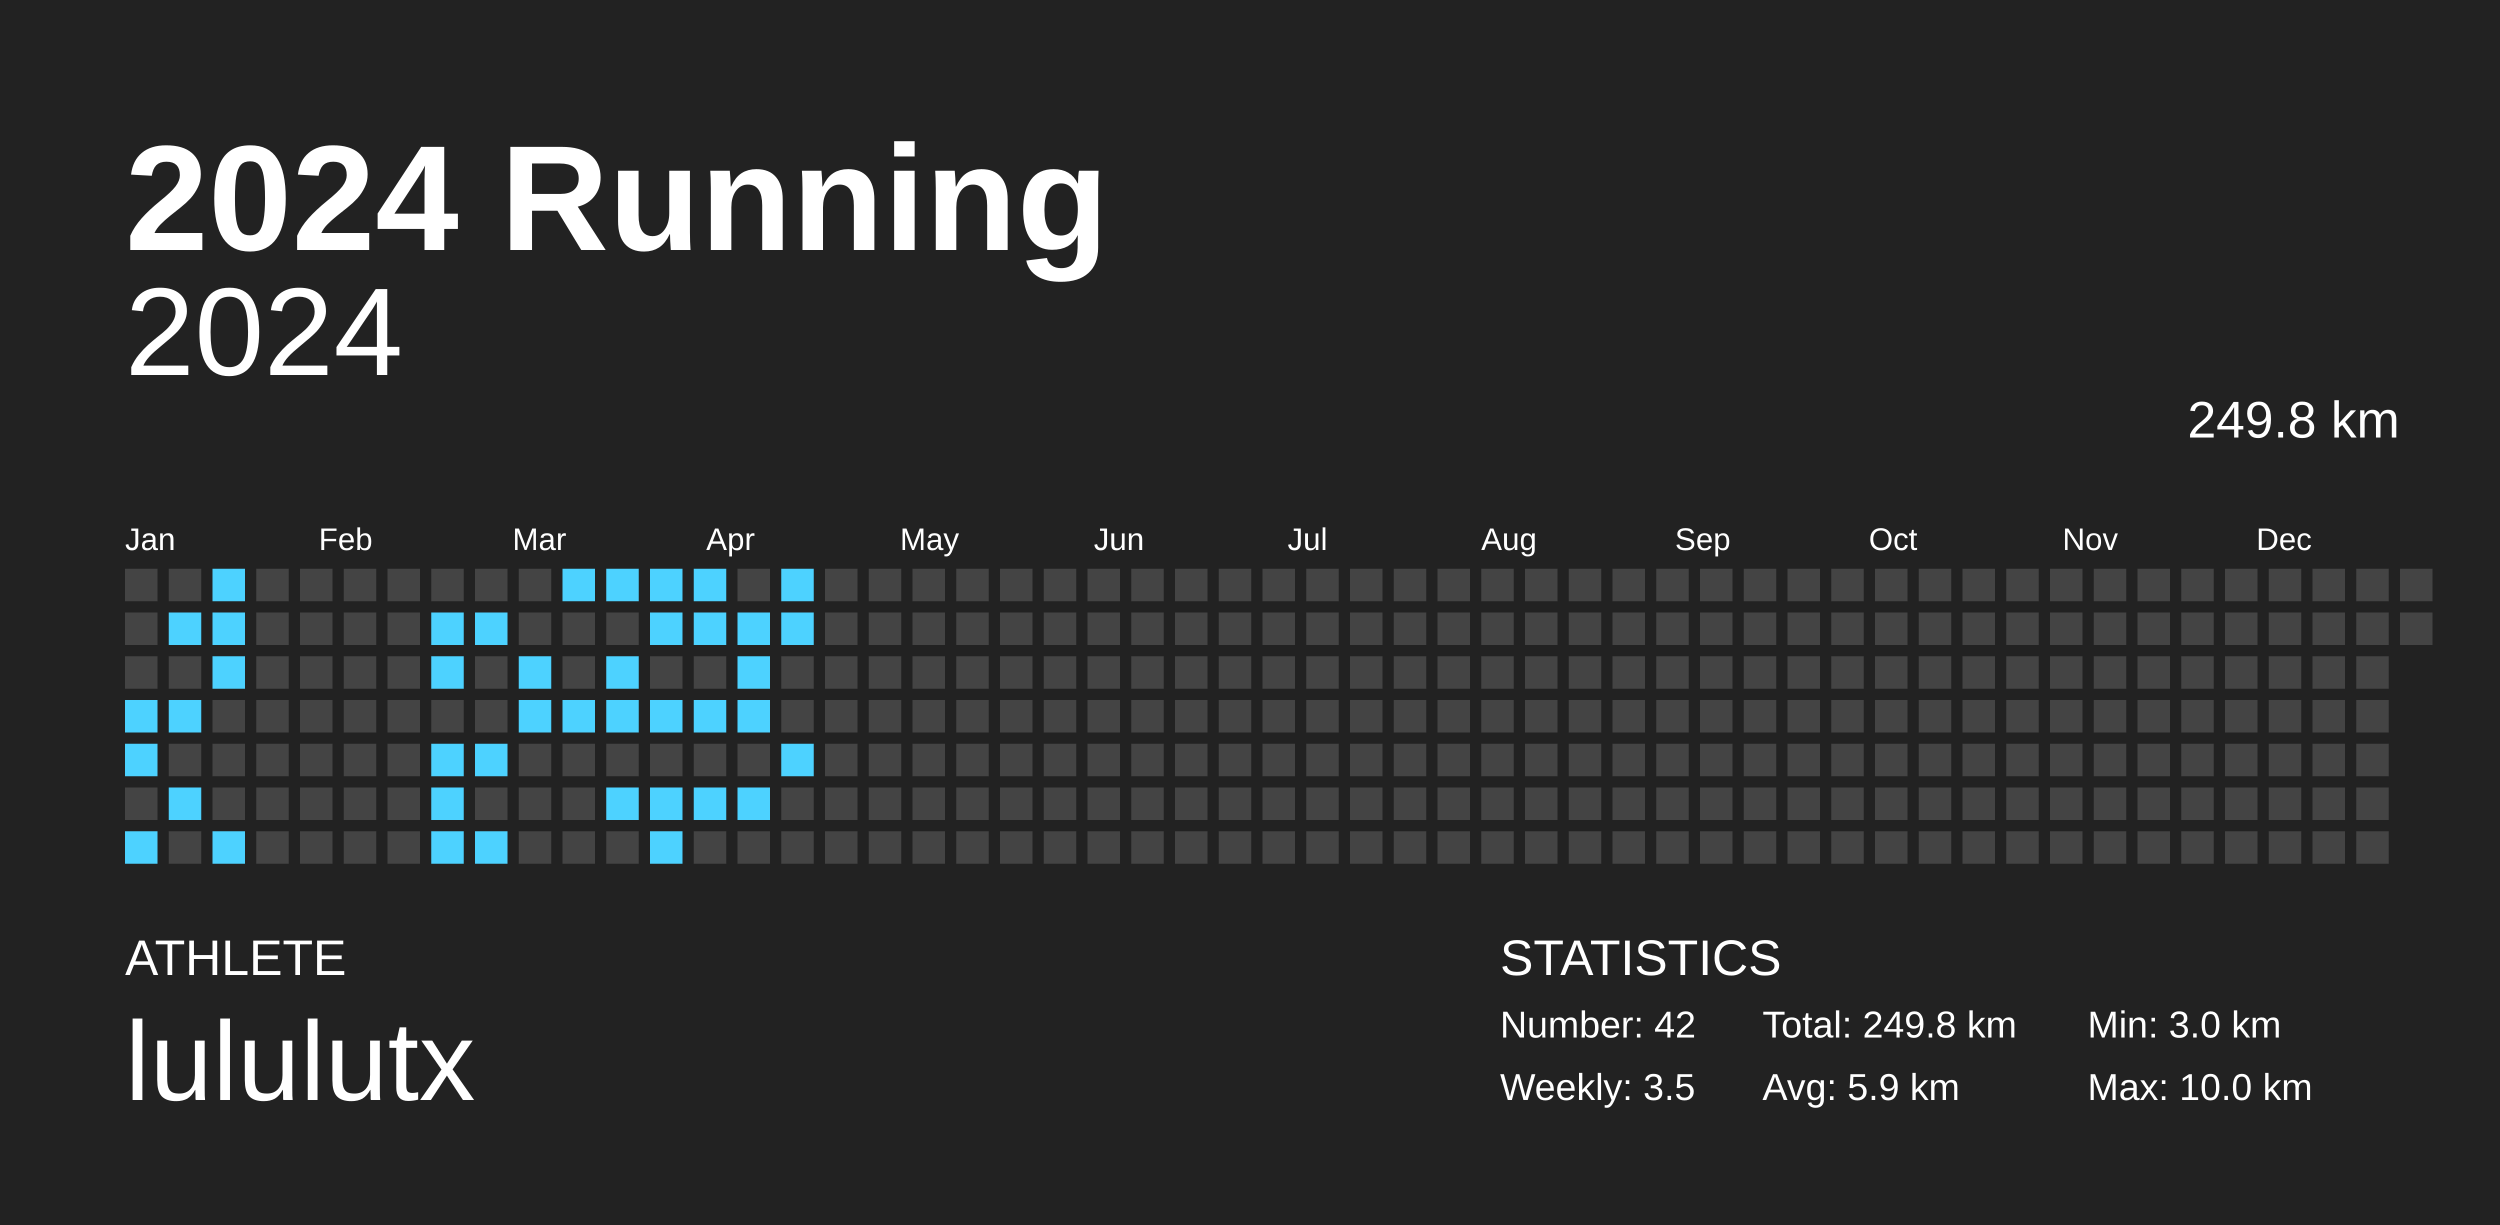
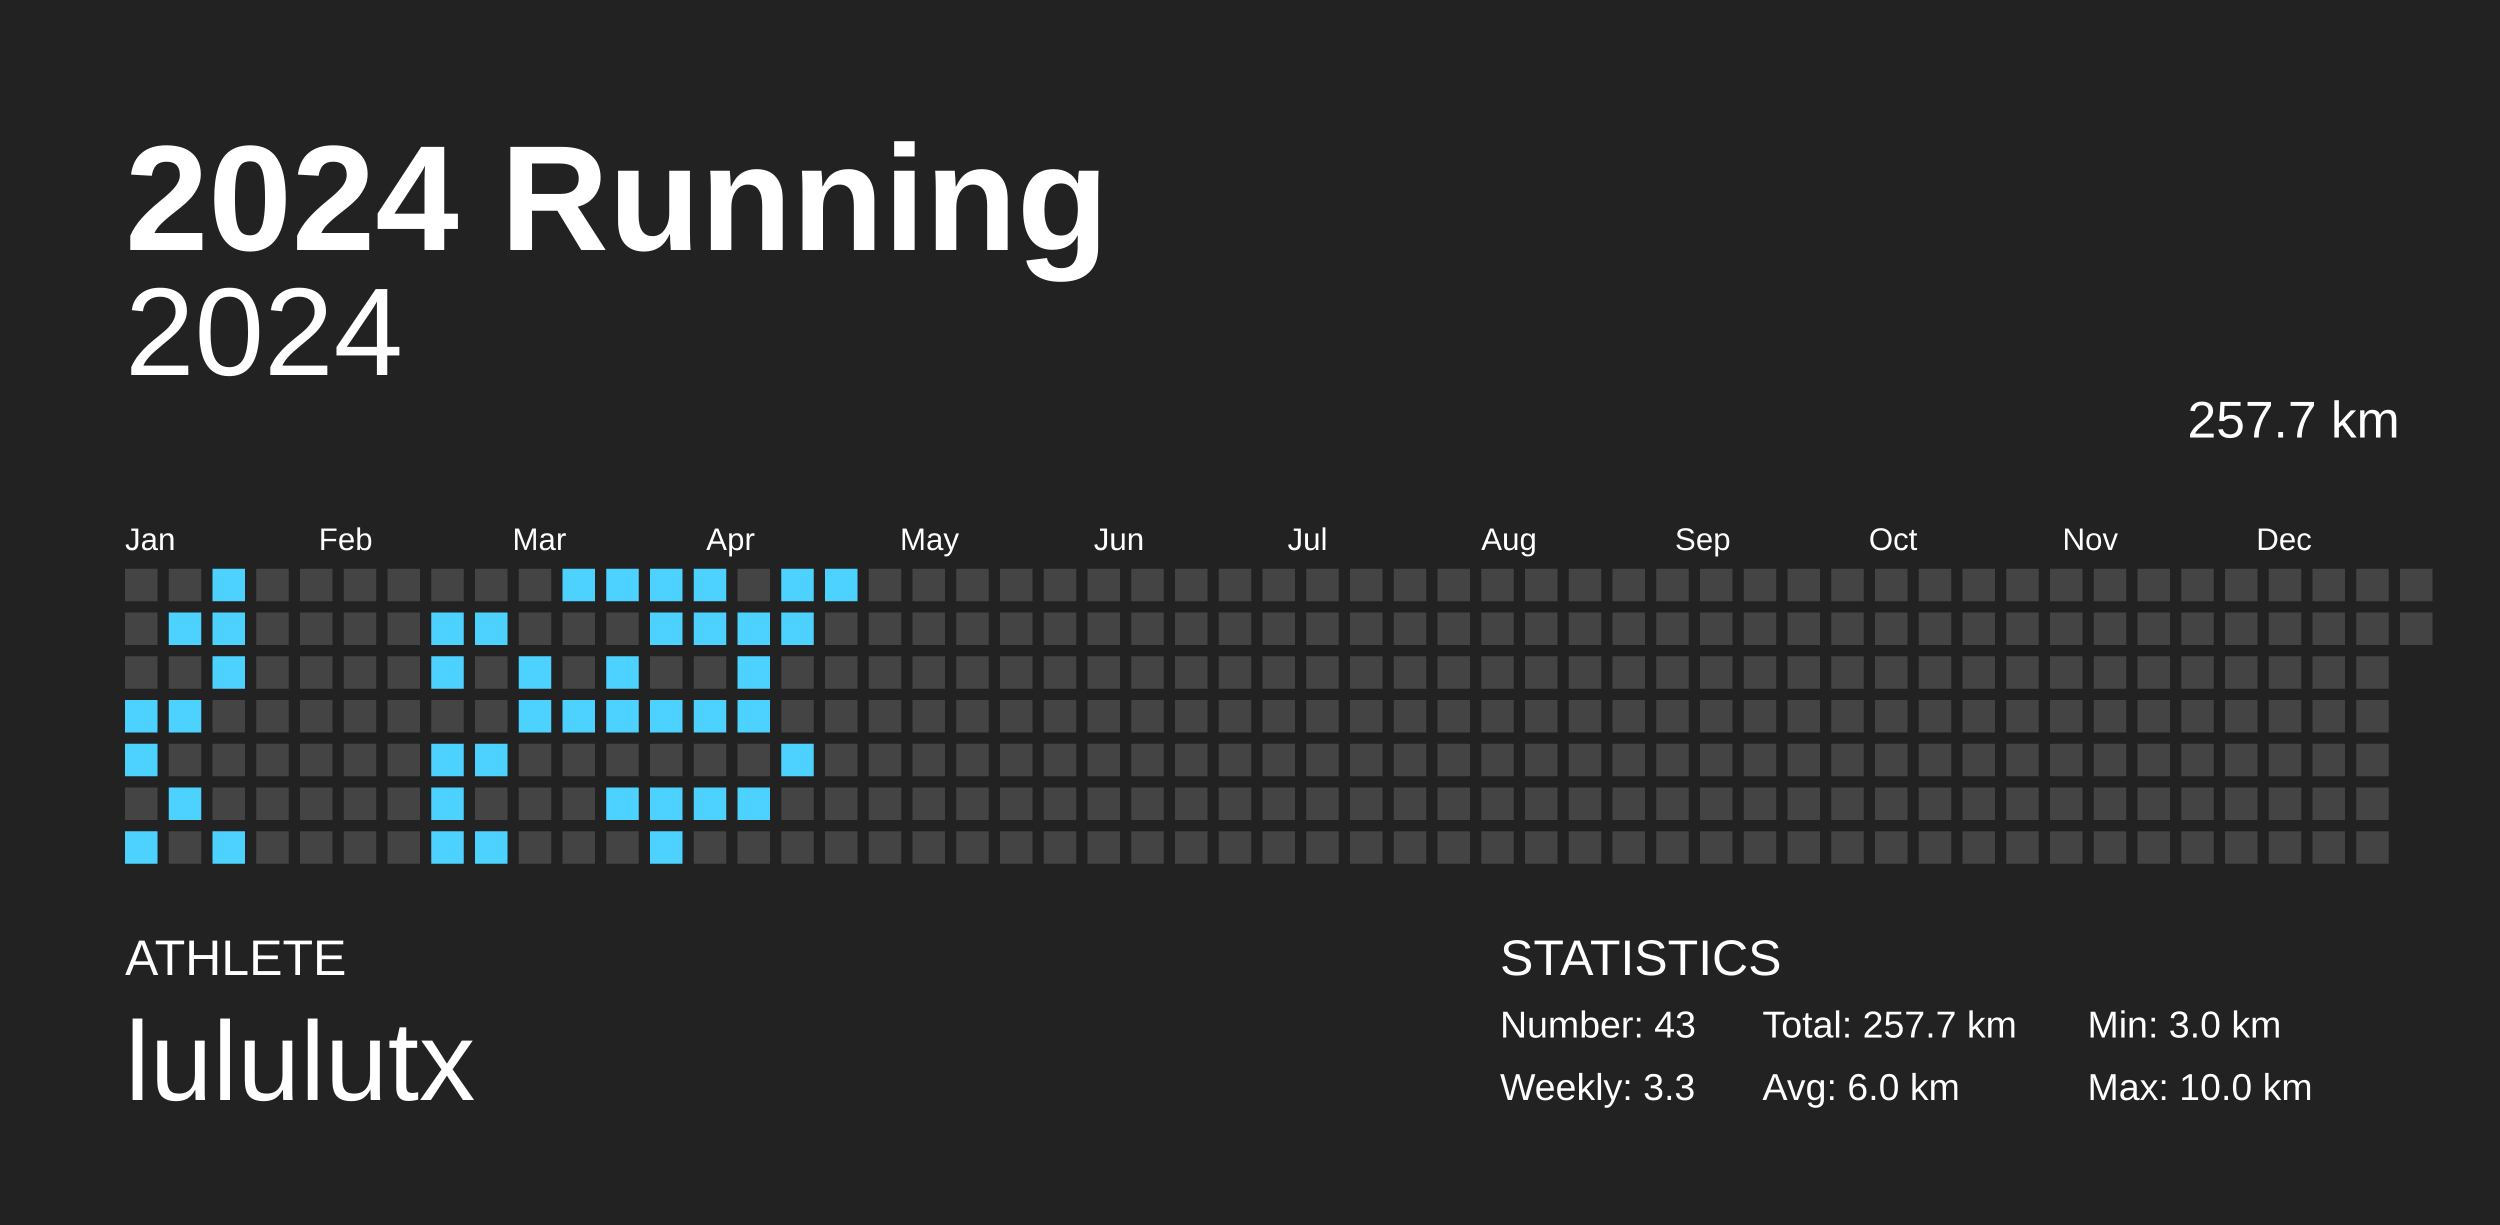
<svg xmlns="http://www.w3.org/2000/svg" baseProfile="full" height="98mm" version="1.1" viewBox="0,0,200,98" width="200mm">
  <defs />
  <rect fill="#222222" height="98" width="200" x="0" y="0" />
  <text fill="#FFFFFF" style="font-size:12px; font-family:Arial; font-weight:bold;" x="10" y="20">2024 Running</text>
  <text fill="#FFFFFF" style="font-size:4px; font-family:Arial" x="10" y="78">ATHLETE</text>
  <text fill="#FFFFFF" style="font-size:9px; font-family:Arial" x="10" y="88">lululutx</text>
  <text fill="#FFFFFF" style="font-size:4px; font-family:Arial" x="120" y="78">STATISTICS</text>
-   <text fill="#FFFFFF" style="font-size:3px; font-family:Arial" x="120" y="83">Number: 42</text>
-   <text fill="#FFFFFF" style="font-size:3px; font-family:Arial" x="120" y="88">Weekly: 3.5</text>
-   <text fill="#FFFFFF" style="font-size:3px; font-family:Arial" x="141" y="83">Total: 249.8 km</text>
-   <text fill="#FFFFFF" style="font-size:3px; font-family:Arial" x="141" y="88">Avg: 5.9 km</text>
+   <text fill="#FFFFFF" style="font-size:3px; font-family:Arial" x="120" y="83">Number: 43</text>
+   <text fill="#FFFFFF" style="font-size:3px; font-family:Arial" x="120" y="88">Weekly: 3.3</text>
+   <text fill="#FFFFFF" style="font-size:3px; font-family:Arial" x="141" y="83">Total: 257.7 km</text>
+   <text fill="#FFFFFF" style="font-size:3px; font-family:Arial" x="141" y="88">Avg: 6.0 km</text>
  <text fill="#FFFFFF" style="font-size:3px; font-family:Arial" x="167" y="83">Min: 3.0 km</text>
  <text fill="#FFFFFF" style="font-size:3px; font-family:Arial" x="167" y="88">Max: 10.0 km</text>
  <text alignment-baseline="hanging" fill="#FFFFFF" style="font-size:10.0px; font-family:Arial;" x="10" y="30">2024</text>
-   <text alignment-baseline="hanging" fill="#FFFFFF" style="font-size:4.125px; font-family:Arial;" x="175" y="35">249.8 km</text>
+   <text alignment-baseline="hanging" fill="#FFFFFF" style="font-size:4.125px; font-family:Arial;" x="175" y="35">257.7 km</text>
  <text fill="#FFFFFF" style="font-size:2.5px; font-family:Arial" x="10.0" y="44">Jan</text>
  <text fill="#FFFFFF" style="font-size:2.5px; font-family:Arial" x="25.5" y="44">Feb</text>
  <text fill="#FFFFFF" style="font-size:2.5px; font-family:Arial" x="41.0" y="44">Mar</text>
  <text fill="#FFFFFF" style="font-size:2.5px; font-family:Arial" x="56.5" y="44">Apr</text>
  <text fill="#FFFFFF" style="font-size:2.5px; font-family:Arial" x="72.0" y="44">May</text>
  <text fill="#FFFFFF" style="font-size:2.5px; font-family:Arial" x="87.5" y="44">Jun</text>
  <text fill="#FFFFFF" style="font-size:2.5px; font-family:Arial" x="103.0" y="44">Jul</text>
  <text fill="#FFFFFF" style="font-size:2.5px; font-family:Arial" x="118.5" y="44">Aug</text>
  <text fill="#FFFFFF" style="font-size:2.5px; font-family:Arial" x="134.0" y="44">Sep</text>
  <text fill="#FFFFFF" style="font-size:2.5px; font-family:Arial" x="149.5" y="44">Oct</text>
  <text fill="#FFFFFF" style="font-size:2.5px; font-family:Arial" x="165.0" y="44">Nov</text>
  <text fill="#FFFFFF" style="font-size:2.5px; font-family:Arial" x="180.5" y="44">Dec</text>
  <rect fill="#444444" height="2.6" width="2.6" x="10.0" y="45.5" />
  <rect fill="#444444" height="2.6" width="2.6" x="10.0" y="49.0" />
  <rect fill="#444444" height="2.6" width="2.6" x="10.0" y="52.5" />
  <rect fill="#4dd2ff" height="2.6" width="2.6" x="10.0" y="56.0" />
  <rect fill="#4dd2ff" height="2.6" width="2.6" x="10.0" y="59.5" />
  <rect fill="#444444" height="2.6" width="2.6" x="10.0" y="63.0" />
  <rect fill="#4dd2ff" height="2.6" width="2.6" x="10.0" y="66.5" />
  <rect fill="#444444" height="2.6" width="2.6" x="13.5" y="45.5" />
  <rect fill="#4dd2ff" height="2.6" width="2.6" x="13.5" y="49.0" />
  <rect fill="#444444" height="2.6" width="2.6" x="13.5" y="52.5" />
  <rect fill="#4dd2ff" height="2.6" width="2.6" x="13.5" y="56.0" />
  <rect fill="#444444" height="2.6" width="2.6" x="13.5" y="59.5" />
  <rect fill="#4dd2ff" height="2.6" width="2.6" x="13.5" y="63.0" />
  <rect fill="#444444" height="2.6" width="2.6" x="13.5" y="66.5" />
  <rect fill="#4dd2ff" height="2.6" width="2.6" x="17.0" y="45.5" />
  <rect fill="#4dd2ff" height="2.6" width="2.6" x="17.0" y="49.0" />
  <rect fill="#4dd2ff" height="2.6" width="2.6" x="17.0" y="52.5" />
  <rect fill="#444444" height="2.6" width="2.6" x="17.0" y="56.0" />
  <rect fill="#444444" height="2.6" width="2.6" x="17.0" y="59.5" />
  <rect fill="#444444" height="2.6" width="2.6" x="17.0" y="63.0" />
  <rect fill="#4dd2ff" height="2.6" width="2.6" x="17.0" y="66.5" />
  <rect fill="#444444" height="2.6" width="2.6" x="20.5" y="45.5" />
  <rect fill="#444444" height="2.6" width="2.6" x="20.5" y="49.0" />
  <rect fill="#444444" height="2.6" width="2.6" x="20.5" y="52.5" />
  <rect fill="#444444" height="2.6" width="2.6" x="20.5" y="56.0" />
  <rect fill="#444444" height="2.6" width="2.6" x="20.5" y="59.5" />
  <rect fill="#444444" height="2.6" width="2.6" x="20.5" y="63.0" />
  <rect fill="#444444" height="2.6" width="2.6" x="20.5" y="66.5" />
  <rect fill="#444444" height="2.6" width="2.6" x="24.0" y="45.5" />
  <rect fill="#444444" height="2.6" width="2.6" x="24.0" y="49.0" />
  <rect fill="#444444" height="2.6" width="2.6" x="24.0" y="52.5" />
  <rect fill="#444444" height="2.6" width="2.6" x="24.0" y="56.0" />
  <rect fill="#444444" height="2.6" width="2.6" x="24.0" y="59.5" />
  <rect fill="#444444" height="2.6" width="2.6" x="24.0" y="63.0" />
  <rect fill="#444444" height="2.6" width="2.6" x="24.0" y="66.5" />
  <rect fill="#444444" height="2.6" width="2.6" x="27.5" y="45.5" />
  <rect fill="#444444" height="2.6" width="2.6" x="27.5" y="49.0" />
  <rect fill="#444444" height="2.6" width="2.6" x="27.5" y="52.5" />
  <rect fill="#444444" height="2.6" width="2.6" x="27.5" y="56.0" />
  <rect fill="#444444" height="2.6" width="2.6" x="27.5" y="59.5" />
  <rect fill="#444444" height="2.6" width="2.6" x="27.5" y="63.0" />
  <rect fill="#444444" height="2.6" width="2.6" x="27.5" y="66.5" />
  <rect fill="#444444" height="2.6" width="2.6" x="31.0" y="45.5" />
  <rect fill="#444444" height="2.6" width="2.6" x="31.0" y="49.0" />
  <rect fill="#444444" height="2.6" width="2.6" x="31.0" y="52.5" />
  <rect fill="#444444" height="2.6" width="2.6" x="31.0" y="56.0" />
  <rect fill="#444444" height="2.6" width="2.6" x="31.0" y="59.5" />
  <rect fill="#444444" height="2.6" width="2.6" x="31.0" y="63.0" />
  <rect fill="#444444" height="2.6" width="2.6" x="31.0" y="66.5" />
  <rect fill="#444444" height="2.6" width="2.6" x="34.5" y="45.5" />
  <rect fill="#4dd2ff" height="2.6" width="2.6" x="34.5" y="49.0" />
  <rect fill="#4dd2ff" height="2.6" width="2.6" x="34.5" y="52.5" />
  <rect fill="#444444" height="2.6" width="2.6" x="34.5" y="56.0" />
  <rect fill="#4dd2ff" height="2.6" width="2.6" x="34.5" y="59.5" />
  <rect fill="#4dd2ff" height="2.6" width="2.6" x="34.5" y="63.0" />
  <rect fill="#4dd2ff" height="2.6" width="2.6" x="34.5" y="66.5" />
  <rect fill="#444444" height="2.6" width="2.6" x="38.0" y="45.5" />
  <rect fill="#4dd2ff" height="2.6" width="2.6" x="38.0" y="49.0" />
  <rect fill="#444444" height="2.6" width="2.6" x="38.0" y="52.5" />
  <rect fill="#444444" height="2.6" width="2.6" x="38.0" y="56.0" />
  <rect fill="#4dd2ff" height="2.6" width="2.6" x="38.0" y="59.5" />
  <rect fill="#444444" height="2.6" width="2.6" x="38.0" y="63.0" />
  <rect fill="#4dd2ff" height="2.6" width="2.6" x="38.0" y="66.5" />
  <rect fill="#444444" height="2.6" width="2.6" x="41.5" y="45.5" />
  <rect fill="#444444" height="2.6" width="2.6" x="41.5" y="49.0" />
  <rect fill="#4dd2ff" height="2.6" width="2.6" x="41.5" y="52.5" />
  <rect fill="#4dd2ff" height="2.6" width="2.6" x="41.5" y="56.0" />
  <rect fill="#444444" height="2.6" width="2.6" x="41.5" y="59.5" />
  <rect fill="#444444" height="2.6" width="2.6" x="41.5" y="63.0" />
  <rect fill="#444444" height="2.6" width="2.6" x="41.5" y="66.5" />
  <rect fill="#4dd2ff" height="2.6" width="2.6" x="45.0" y="45.5" />
  <rect fill="#444444" height="2.6" width="2.6" x="45.0" y="49.0" />
  <rect fill="#444444" height="2.6" width="2.6" x="45.0" y="52.5" />
  <rect fill="#4dd2ff" height="2.6" width="2.6" x="45.0" y="56.0" />
  <rect fill="#444444" height="2.6" width="2.6" x="45.0" y="59.5" />
  <rect fill="#444444" height="2.6" width="2.6" x="45.0" y="63.0" />
  <rect fill="#444444" height="2.6" width="2.6" x="45.0" y="66.5" />
  <rect fill="#4dd2ff" height="2.6" width="2.6" x="48.5" y="45.5" />
  <rect fill="#444444" height="2.6" width="2.6" x="48.5" y="49.0" />
  <rect fill="#4dd2ff" height="2.6" width="2.6" x="48.5" y="52.5" />
  <rect fill="#4dd2ff" height="2.6" width="2.6" x="48.5" y="56.0" />
  <rect fill="#444444" height="2.6" width="2.6" x="48.5" y="59.5" />
  <rect fill="#4dd2ff" height="2.6" width="2.6" x="48.5" y="63.0" />
  <rect fill="#444444" height="2.6" width="2.6" x="48.5" y="66.5" />
  <rect fill="#4dd2ff" height="2.6" width="2.6" x="52.0" y="45.5" />
  <rect fill="#4dd2ff" height="2.6" width="2.6" x="52.0" y="49.0" />
  <rect fill="#444444" height="2.6" width="2.6" x="52.0" y="52.5" />
  <rect fill="#4dd2ff" height="2.6" width="2.6" x="52.0" y="56.0" />
  <rect fill="#444444" height="2.6" width="2.6" x="52.0" y="59.5" />
  <rect fill="#4dd2ff" height="2.6" width="2.6" x="52.0" y="63.0" />
  <rect fill="#4dd2ff" height="2.6" width="2.6" x="52.0" y="66.5" />
  <rect fill="#4dd2ff" height="2.6" width="2.6" x="55.5" y="45.5" />
  <rect fill="#4dd2ff" height="2.6" width="2.6" x="55.5" y="49.0" />
  <rect fill="#444444" height="2.6" width="2.6" x="55.5" y="52.5" />
  <rect fill="#4dd2ff" height="2.6" width="2.6" x="55.5" y="56.0" />
  <rect fill="#444444" height="2.6" width="2.6" x="55.5" y="59.5" />
  <rect fill="#4dd2ff" height="2.6" width="2.6" x="55.5" y="63.0" />
  <rect fill="#444444" height="2.6" width="2.6" x="55.5" y="66.5" />
  <rect fill="#444444" height="2.6" width="2.6" x="59.0" y="45.5" />
  <rect fill="#4dd2ff" height="2.6" width="2.6" x="59.0" y="49.0" />
  <rect fill="#4dd2ff" height="2.6" width="2.6" x="59.0" y="52.5" />
  <rect fill="#4dd2ff" height="2.6" width="2.6" x="59.0" y="56.0" />
  <rect fill="#444444" height="2.6" width="2.6" x="59.0" y="59.5" />
  <rect fill="#4dd2ff" height="2.6" width="2.6" x="59.0" y="63.0" />
  <rect fill="#444444" height="2.6" width="2.6" x="59.0" y="66.5" />
  <rect fill="#4dd2ff" height="2.6" width="2.6" x="62.5" y="45.5" />
  <rect fill="#4dd2ff" height="2.6" width="2.6" x="62.5" y="49.0" />
  <rect fill="#444444" height="2.6" width="2.6" x="62.5" y="52.5" />
  <rect fill="#444444" height="2.6" width="2.6" x="62.5" y="56.0" />
  <rect fill="#4dd2ff" height="2.6" width="2.6" x="62.5" y="59.5" />
  <rect fill="#444444" height="2.6" width="2.6" x="62.5" y="63.0" />
  <rect fill="#444444" height="2.6" width="2.6" x="62.5" y="66.5" />
-   <rect fill="#444444" height="2.6" width="2.6" x="66.0" y="45.5" />
+   <rect fill="#4dd2ff" height="2.6" width="2.6" x="66.0" y="45.5" />
  <rect fill="#444444" height="2.6" width="2.6" x="66.0" y="49.0" />
  <rect fill="#444444" height="2.6" width="2.6" x="66.0" y="52.5" />
  <rect fill="#444444" height="2.6" width="2.6" x="66.0" y="56.0" />
  <rect fill="#444444" height="2.6" width="2.6" x="66.0" y="59.5" />
  <rect fill="#444444" height="2.6" width="2.6" x="66.0" y="63.0" />
  <rect fill="#444444" height="2.6" width="2.6" x="66.0" y="66.5" />
  <rect fill="#444444" height="2.6" width="2.6" x="69.5" y="45.5" />
  <rect fill="#444444" height="2.6" width="2.6" x="69.5" y="49.0" />
  <rect fill="#444444" height="2.6" width="2.6" x="69.5" y="52.5" />
  <rect fill="#444444" height="2.6" width="2.6" x="69.5" y="56.0" />
  <rect fill="#444444" height="2.6" width="2.6" x="69.5" y="59.5" />
  <rect fill="#444444" height="2.6" width="2.6" x="69.5" y="63.0" />
  <rect fill="#444444" height="2.6" width="2.6" x="69.5" y="66.5" />
  <rect fill="#444444" height="2.6" width="2.6" x="73.0" y="45.5" />
  <rect fill="#444444" height="2.6" width="2.6" x="73.0" y="49.0" />
  <rect fill="#444444" height="2.6" width="2.6" x="73.0" y="52.5" />
  <rect fill="#444444" height="2.6" width="2.6" x="73.0" y="56.0" />
  <rect fill="#444444" height="2.6" width="2.6" x="73.0" y="59.5" />
  <rect fill="#444444" height="2.6" width="2.6" x="73.0" y="63.0" />
  <rect fill="#444444" height="2.6" width="2.6" x="73.0" y="66.5" />
  <rect fill="#444444" height="2.6" width="2.6" x="76.5" y="45.5" />
  <rect fill="#444444" height="2.6" width="2.6" x="76.5" y="49.0" />
  <rect fill="#444444" height="2.6" width="2.6" x="76.5" y="52.5" />
  <rect fill="#444444" height="2.6" width="2.6" x="76.5" y="56.0" />
  <rect fill="#444444" height="2.6" width="2.6" x="76.5" y="59.5" />
  <rect fill="#444444" height="2.6" width="2.6" x="76.5" y="63.0" />
  <rect fill="#444444" height="2.6" width="2.6" x="76.5" y="66.5" />
  <rect fill="#444444" height="2.6" width="2.6" x="80.0" y="45.5" />
  <rect fill="#444444" height="2.6" width="2.6" x="80.0" y="49.0" />
  <rect fill="#444444" height="2.6" width="2.6" x="80.0" y="52.5" />
  <rect fill="#444444" height="2.6" width="2.6" x="80.0" y="56.0" />
  <rect fill="#444444" height="2.6" width="2.6" x="80.0" y="59.5" />
  <rect fill="#444444" height="2.6" width="2.6" x="80.0" y="63.0" />
  <rect fill="#444444" height="2.6" width="2.6" x="80.0" y="66.5" />
  <rect fill="#444444" height="2.6" width="2.6" x="83.5" y="45.5" />
  <rect fill="#444444" height="2.6" width="2.6" x="83.5" y="49.0" />
  <rect fill="#444444" height="2.6" width="2.6" x="83.5" y="52.5" />
  <rect fill="#444444" height="2.6" width="2.6" x="83.5" y="56.0" />
  <rect fill="#444444" height="2.6" width="2.6" x="83.5" y="59.5" />
  <rect fill="#444444" height="2.6" width="2.6" x="83.5" y="63.0" />
  <rect fill="#444444" height="2.6" width="2.6" x="83.5" y="66.5" />
  <rect fill="#444444" height="2.6" width="2.6" x="87.0" y="45.5" />
  <rect fill="#444444" height="2.6" width="2.6" x="87.0" y="49.0" />
  <rect fill="#444444" height="2.6" width="2.6" x="87.0" y="52.5" />
  <rect fill="#444444" height="2.6" width="2.6" x="87.0" y="56.0" />
  <rect fill="#444444" height="2.6" width="2.6" x="87.0" y="59.5" />
  <rect fill="#444444" height="2.6" width="2.6" x="87.0" y="63.0" />
  <rect fill="#444444" height="2.6" width="2.6" x="87.0" y="66.5" />
  <rect fill="#444444" height="2.6" width="2.6" x="90.5" y="45.5" />
  <rect fill="#444444" height="2.6" width="2.6" x="90.5" y="49.0" />
  <rect fill="#444444" height="2.6" width="2.6" x="90.5" y="52.5" />
  <rect fill="#444444" height="2.6" width="2.6" x="90.5" y="56.0" />
  <rect fill="#444444" height="2.6" width="2.6" x="90.5" y="59.5" />
  <rect fill="#444444" height="2.6" width="2.6" x="90.5" y="63.0" />
  <rect fill="#444444" height="2.6" width="2.6" x="90.5" y="66.5" />
  <rect fill="#444444" height="2.6" width="2.6" x="94.0" y="45.5" />
  <rect fill="#444444" height="2.6" width="2.6" x="94.0" y="49.0" />
  <rect fill="#444444" height="2.6" width="2.6" x="94.0" y="52.5" />
  <rect fill="#444444" height="2.6" width="2.6" x="94.0" y="56.0" />
  <rect fill="#444444" height="2.6" width="2.6" x="94.0" y="59.5" />
  <rect fill="#444444" height="2.6" width="2.6" x="94.0" y="63.0" />
  <rect fill="#444444" height="2.6" width="2.6" x="94.0" y="66.5" />
  <rect fill="#444444" height="2.6" width="2.6" x="97.5" y="45.5" />
  <rect fill="#444444" height="2.6" width="2.6" x="97.5" y="49.0" />
  <rect fill="#444444" height="2.6" width="2.6" x="97.5" y="52.5" />
  <rect fill="#444444" height="2.6" width="2.6" x="97.5" y="56.0" />
  <rect fill="#444444" height="2.6" width="2.6" x="97.5" y="59.5" />
  <rect fill="#444444" height="2.6" width="2.6" x="97.5" y="63.0" />
  <rect fill="#444444" height="2.6" width="2.6" x="97.5" y="66.5" />
  <rect fill="#444444" height="2.6" width="2.6" x="101.0" y="45.5" />
  <rect fill="#444444" height="2.6" width="2.6" x="101.0" y="49.0" />
  <rect fill="#444444" height="2.6" width="2.6" x="101.0" y="52.5" />
  <rect fill="#444444" height="2.6" width="2.6" x="101.0" y="56.0" />
  <rect fill="#444444" height="2.6" width="2.6" x="101.0" y="59.5" />
  <rect fill="#444444" height="2.6" width="2.6" x="101.0" y="63.0" />
  <rect fill="#444444" height="2.6" width="2.6" x="101.0" y="66.5" />
  <rect fill="#444444" height="2.6" width="2.6" x="104.5" y="45.5" />
  <rect fill="#444444" height="2.6" width="2.6" x="104.5" y="49.0" />
  <rect fill="#444444" height="2.6" width="2.6" x="104.5" y="52.5" />
  <rect fill="#444444" height="2.6" width="2.6" x="104.5" y="56.0" />
  <rect fill="#444444" height="2.6" width="2.6" x="104.5" y="59.5" />
  <rect fill="#444444" height="2.6" width="2.6" x="104.5" y="63.0" />
  <rect fill="#444444" height="2.6" width="2.6" x="104.5" y="66.5" />
  <rect fill="#444444" height="2.6" width="2.6" x="108.0" y="45.5" />
  <rect fill="#444444" height="2.6" width="2.6" x="108.0" y="49.0" />
  <rect fill="#444444" height="2.6" width="2.6" x="108.0" y="52.5" />
  <rect fill="#444444" height="2.6" width="2.6" x="108.0" y="56.0" />
  <rect fill="#444444" height="2.6" width="2.6" x="108.0" y="59.5" />
  <rect fill="#444444" height="2.6" width="2.6" x="108.0" y="63.0" />
  <rect fill="#444444" height="2.6" width="2.6" x="108.0" y="66.5" />
  <rect fill="#444444" height="2.6" width="2.6" x="111.5" y="45.5" />
  <rect fill="#444444" height="2.6" width="2.6" x="111.5" y="49.0" />
  <rect fill="#444444" height="2.6" width="2.6" x="111.5" y="52.5" />
  <rect fill="#444444" height="2.6" width="2.6" x="111.5" y="56.0" />
  <rect fill="#444444" height="2.6" width="2.6" x="111.5" y="59.5" />
  <rect fill="#444444" height="2.6" width="2.6" x="111.5" y="63.0" />
  <rect fill="#444444" height="2.6" width="2.6" x="111.5" y="66.5" />
  <rect fill="#444444" height="2.6" width="2.6" x="115.0" y="45.5" />
  <rect fill="#444444" height="2.6" width="2.6" x="115.0" y="49.0" />
  <rect fill="#444444" height="2.6" width="2.6" x="115.0" y="52.5" />
  <rect fill="#444444" height="2.6" width="2.6" x="115.0" y="56.0" />
  <rect fill="#444444" height="2.6" width="2.6" x="115.0" y="59.5" />
  <rect fill="#444444" height="2.6" width="2.6" x="115.0" y="63.0" />
  <rect fill="#444444" height="2.6" width="2.6" x="115.0" y="66.5" />
  <rect fill="#444444" height="2.6" width="2.6" x="118.5" y="45.5" />
  <rect fill="#444444" height="2.6" width="2.6" x="118.5" y="49.0" />
  <rect fill="#444444" height="2.6" width="2.6" x="118.5" y="52.5" />
  <rect fill="#444444" height="2.6" width="2.6" x="118.5" y="56.0" />
  <rect fill="#444444" height="2.6" width="2.6" x="118.5" y="59.5" />
  <rect fill="#444444" height="2.6" width="2.6" x="118.5" y="63.0" />
  <rect fill="#444444" height="2.6" width="2.6" x="118.5" y="66.5" />
  <rect fill="#444444" height="2.6" width="2.6" x="122.0" y="45.5" />
  <rect fill="#444444" height="2.6" width="2.6" x="122.0" y="49.0" />
  <rect fill="#444444" height="2.6" width="2.6" x="122.0" y="52.5" />
  <rect fill="#444444" height="2.6" width="2.6" x="122.0" y="56.0" />
  <rect fill="#444444" height="2.6" width="2.6" x="122.0" y="59.5" />
  <rect fill="#444444" height="2.6" width="2.6" x="122.0" y="63.0" />
  <rect fill="#444444" height="2.6" width="2.6" x="122.0" y="66.5" />
  <rect fill="#444444" height="2.6" width="2.6" x="125.5" y="45.5" />
  <rect fill="#444444" height="2.6" width="2.6" x="125.5" y="49.0" />
  <rect fill="#444444" height="2.6" width="2.6" x="125.5" y="52.5" />
  <rect fill="#444444" height="2.6" width="2.6" x="125.5" y="56.0" />
  <rect fill="#444444" height="2.6" width="2.6" x="125.5" y="59.5" />
  <rect fill="#444444" height="2.6" width="2.6" x="125.5" y="63.0" />
  <rect fill="#444444" height="2.6" width="2.6" x="125.5" y="66.5" />
  <rect fill="#444444" height="2.6" width="2.6" x="129.0" y="45.5" />
  <rect fill="#444444" height="2.6" width="2.6" x="129.0" y="49.0" />
  <rect fill="#444444" height="2.6" width="2.6" x="129.0" y="52.5" />
  <rect fill="#444444" height="2.6" width="2.6" x="129.0" y="56.0" />
  <rect fill="#444444" height="2.6" width="2.6" x="129.0" y="59.5" />
  <rect fill="#444444" height="2.6" width="2.6" x="129.0" y="63.0" />
  <rect fill="#444444" height="2.6" width="2.6" x="129.0" y="66.5" />
  <rect fill="#444444" height="2.6" width="2.6" x="132.5" y="45.5" />
  <rect fill="#444444" height="2.6" width="2.6" x="132.5" y="49.0" />
  <rect fill="#444444" height="2.6" width="2.6" x="132.5" y="52.5" />
  <rect fill="#444444" height="2.6" width="2.6" x="132.5" y="56.0" />
  <rect fill="#444444" height="2.6" width="2.6" x="132.5" y="59.5" />
  <rect fill="#444444" height="2.6" width="2.6" x="132.5" y="63.0" />
  <rect fill="#444444" height="2.6" width="2.6" x="132.5" y="66.5" />
  <rect fill="#444444" height="2.6" width="2.6" x="136.0" y="45.5" />
  <rect fill="#444444" height="2.6" width="2.6" x="136.0" y="49.0" />
  <rect fill="#444444" height="2.6" width="2.6" x="136.0" y="52.5" />
  <rect fill="#444444" height="2.6" width="2.6" x="136.0" y="56.0" />
  <rect fill="#444444" height="2.6" width="2.6" x="136.0" y="59.5" />
  <rect fill="#444444" height="2.6" width="2.6" x="136.0" y="63.0" />
  <rect fill="#444444" height="2.6" width="2.6" x="136.0" y="66.5" />
  <rect fill="#444444" height="2.6" width="2.6" x="139.5" y="45.5" />
  <rect fill="#444444" height="2.6" width="2.6" x="139.5" y="49.0" />
  <rect fill="#444444" height="2.6" width="2.6" x="139.5" y="52.5" />
  <rect fill="#444444" height="2.6" width="2.6" x="139.5" y="56.0" />
  <rect fill="#444444" height="2.6" width="2.6" x="139.5" y="59.5" />
  <rect fill="#444444" height="2.6" width="2.6" x="139.5" y="63.0" />
  <rect fill="#444444" height="2.6" width="2.6" x="139.5" y="66.5" />
  <rect fill="#444444" height="2.6" width="2.6" x="143.0" y="45.5" />
  <rect fill="#444444" height="2.6" width="2.6" x="143.0" y="49.0" />
  <rect fill="#444444" height="2.6" width="2.6" x="143.0" y="52.5" />
  <rect fill="#444444" height="2.6" width="2.6" x="143.0" y="56.0" />
  <rect fill="#444444" height="2.6" width="2.6" x="143.0" y="59.5" />
  <rect fill="#444444" height="2.6" width="2.6" x="143.0" y="63.0" />
  <rect fill="#444444" height="2.6" width="2.6" x="143.0" y="66.5" />
  <rect fill="#444444" height="2.6" width="2.6" x="146.5" y="45.5" />
  <rect fill="#444444" height="2.6" width="2.6" x="146.5" y="49.0" />
  <rect fill="#444444" height="2.6" width="2.6" x="146.5" y="52.5" />
  <rect fill="#444444" height="2.6" width="2.6" x="146.5" y="56.0" />
  <rect fill="#444444" height="2.6" width="2.6" x="146.5" y="59.5" />
  <rect fill="#444444" height="2.6" width="2.6" x="146.5" y="63.0" />
  <rect fill="#444444" height="2.6" width="2.6" x="146.5" y="66.5" />
  <rect fill="#444444" height="2.6" width="2.6" x="150.0" y="45.5" />
  <rect fill="#444444" height="2.6" width="2.6" x="150.0" y="49.0" />
  <rect fill="#444444" height="2.6" width="2.6" x="150.0" y="52.5" />
  <rect fill="#444444" height="2.6" width="2.6" x="150.0" y="56.0" />
  <rect fill="#444444" height="2.6" width="2.6" x="150.0" y="59.5" />
  <rect fill="#444444" height="2.6" width="2.6" x="150.0" y="63.0" />
  <rect fill="#444444" height="2.6" width="2.6" x="150.0" y="66.5" />
  <rect fill="#444444" height="2.6" width="2.6" x="153.5" y="45.5" />
  <rect fill="#444444" height="2.6" width="2.6" x="153.5" y="49.0" />
  <rect fill="#444444" height="2.6" width="2.6" x="153.5" y="52.5" />
  <rect fill="#444444" height="2.6" width="2.6" x="153.5" y="56.0" />
  <rect fill="#444444" height="2.6" width="2.6" x="153.5" y="59.5" />
  <rect fill="#444444" height="2.6" width="2.6" x="153.5" y="63.0" />
  <rect fill="#444444" height="2.6" width="2.6" x="153.5" y="66.5" />
  <rect fill="#444444" height="2.6" width="2.6" x="157.0" y="45.5" />
  <rect fill="#444444" height="2.6" width="2.6" x="157.0" y="49.0" />
  <rect fill="#444444" height="2.6" width="2.6" x="157.0" y="52.5" />
  <rect fill="#444444" height="2.6" width="2.6" x="157.0" y="56.0" />
  <rect fill="#444444" height="2.6" width="2.6" x="157.0" y="59.5" />
  <rect fill="#444444" height="2.6" width="2.6" x="157.0" y="63.0" />
  <rect fill="#444444" height="2.6" width="2.6" x="157.0" y="66.5" />
  <rect fill="#444444" height="2.6" width="2.6" x="160.5" y="45.5" />
  <rect fill="#444444" height="2.6" width="2.6" x="160.5" y="49.0" />
  <rect fill="#444444" height="2.6" width="2.6" x="160.5" y="52.5" />
  <rect fill="#444444" height="2.6" width="2.6" x="160.5" y="56.0" />
  <rect fill="#444444" height="2.6" width="2.6" x="160.5" y="59.5" />
  <rect fill="#444444" height="2.6" width="2.6" x="160.5" y="63.0" />
  <rect fill="#444444" height="2.6" width="2.6" x="160.5" y="66.5" />
  <rect fill="#444444" height="2.6" width="2.6" x="164.0" y="45.5" />
  <rect fill="#444444" height="2.6" width="2.6" x="164.0" y="49.0" />
  <rect fill="#444444" height="2.6" width="2.6" x="164.0" y="52.5" />
  <rect fill="#444444" height="2.6" width="2.6" x="164.0" y="56.0" />
  <rect fill="#444444" height="2.6" width="2.6" x="164.0" y="59.5" />
  <rect fill="#444444" height="2.6" width="2.6" x="164.0" y="63.0" />
  <rect fill="#444444" height="2.6" width="2.6" x="164.0" y="66.5" />
  <rect fill="#444444" height="2.6" width="2.6" x="167.5" y="45.5" />
  <rect fill="#444444" height="2.6" width="2.6" x="167.5" y="49.0" />
  <rect fill="#444444" height="2.6" width="2.6" x="167.5" y="52.5" />
  <rect fill="#444444" height="2.6" width="2.6" x="167.5" y="56.0" />
  <rect fill="#444444" height="2.6" width="2.6" x="167.5" y="59.5" />
  <rect fill="#444444" height="2.6" width="2.6" x="167.5" y="63.0" />
  <rect fill="#444444" height="2.6" width="2.6" x="167.5" y="66.5" />
  <rect fill="#444444" height="2.6" width="2.6" x="171.0" y="45.5" />
  <rect fill="#444444" height="2.6" width="2.6" x="171.0" y="49.0" />
  <rect fill="#444444" height="2.6" width="2.6" x="171.0" y="52.5" />
  <rect fill="#444444" height="2.6" width="2.6" x="171.0" y="56.0" />
  <rect fill="#444444" height="2.6" width="2.6" x="171.0" y="59.5" />
  <rect fill="#444444" height="2.6" width="2.6" x="171.0" y="63.0" />
  <rect fill="#444444" height="2.6" width="2.6" x="171.0" y="66.5" />
  <rect fill="#444444" height="2.6" width="2.6" x="174.5" y="45.5" />
  <rect fill="#444444" height="2.6" width="2.6" x="174.5" y="49.0" />
  <rect fill="#444444" height="2.6" width="2.6" x="174.5" y="52.5" />
  <rect fill="#444444" height="2.6" width="2.6" x="174.5" y="56.0" />
  <rect fill="#444444" height="2.6" width="2.6" x="174.5" y="59.5" />
  <rect fill="#444444" height="2.6" width="2.6" x="174.5" y="63.0" />
  <rect fill="#444444" height="2.6" width="2.6" x="174.5" y="66.5" />
  <rect fill="#444444" height="2.6" width="2.6" x="178.0" y="45.5" />
  <rect fill="#444444" height="2.6" width="2.6" x="178.0" y="49.0" />
  <rect fill="#444444" height="2.6" width="2.6" x="178.0" y="52.5" />
  <rect fill="#444444" height="2.6" width="2.6" x="178.0" y="56.0" />
  <rect fill="#444444" height="2.6" width="2.6" x="178.0" y="59.5" />
  <rect fill="#444444" height="2.6" width="2.6" x="178.0" y="63.0" />
  <rect fill="#444444" height="2.6" width="2.6" x="178.0" y="66.5" />
  <rect fill="#444444" height="2.6" width="2.6" x="181.5" y="45.5" />
  <rect fill="#444444" height="2.6" width="2.6" x="181.5" y="49.0" />
  <rect fill="#444444" height="2.6" width="2.6" x="181.5" y="52.5" />
  <rect fill="#444444" height="2.6" width="2.6" x="181.5" y="56.0" />
  <rect fill="#444444" height="2.6" width="2.6" x="181.5" y="59.5" />
  <rect fill="#444444" height="2.6" width="2.6" x="181.5" y="63.0" />
  <rect fill="#444444" height="2.6" width="2.6" x="181.5" y="66.5" />
  <rect fill="#444444" height="2.6" width="2.6" x="185.0" y="45.5" />
  <rect fill="#444444" height="2.6" width="2.6" x="185.0" y="49.0" />
  <rect fill="#444444" height="2.6" width="2.6" x="185.0" y="52.5" />
  <rect fill="#444444" height="2.6" width="2.6" x="185.0" y="56.0" />
  <rect fill="#444444" height="2.6" width="2.6" x="185.0" y="59.5" />
  <rect fill="#444444" height="2.6" width="2.6" x="185.0" y="63.0" />
  <rect fill="#444444" height="2.6" width="2.6" x="185.0" y="66.5" />
  <rect fill="#444444" height="2.6" width="2.6" x="188.5" y="45.5" />
  <rect fill="#444444" height="2.6" width="2.6" x="188.5" y="49.0" />
  <rect fill="#444444" height="2.6" width="2.6" x="188.5" y="52.5" />
  <rect fill="#444444" height="2.6" width="2.6" x="188.5" y="56.0" />
  <rect fill="#444444" height="2.6" width="2.6" x="188.5" y="59.5" />
  <rect fill="#444444" height="2.6" width="2.6" x="188.5" y="63.0" />
  <rect fill="#444444" height="2.6" width="2.6" x="188.5" y="66.5" />
  <rect fill="#444444" height="2.6" width="2.6" x="192.0" y="45.5" />
  <rect fill="#444444" height="2.6" width="2.6" x="192.0" y="49.0" />
</svg>
